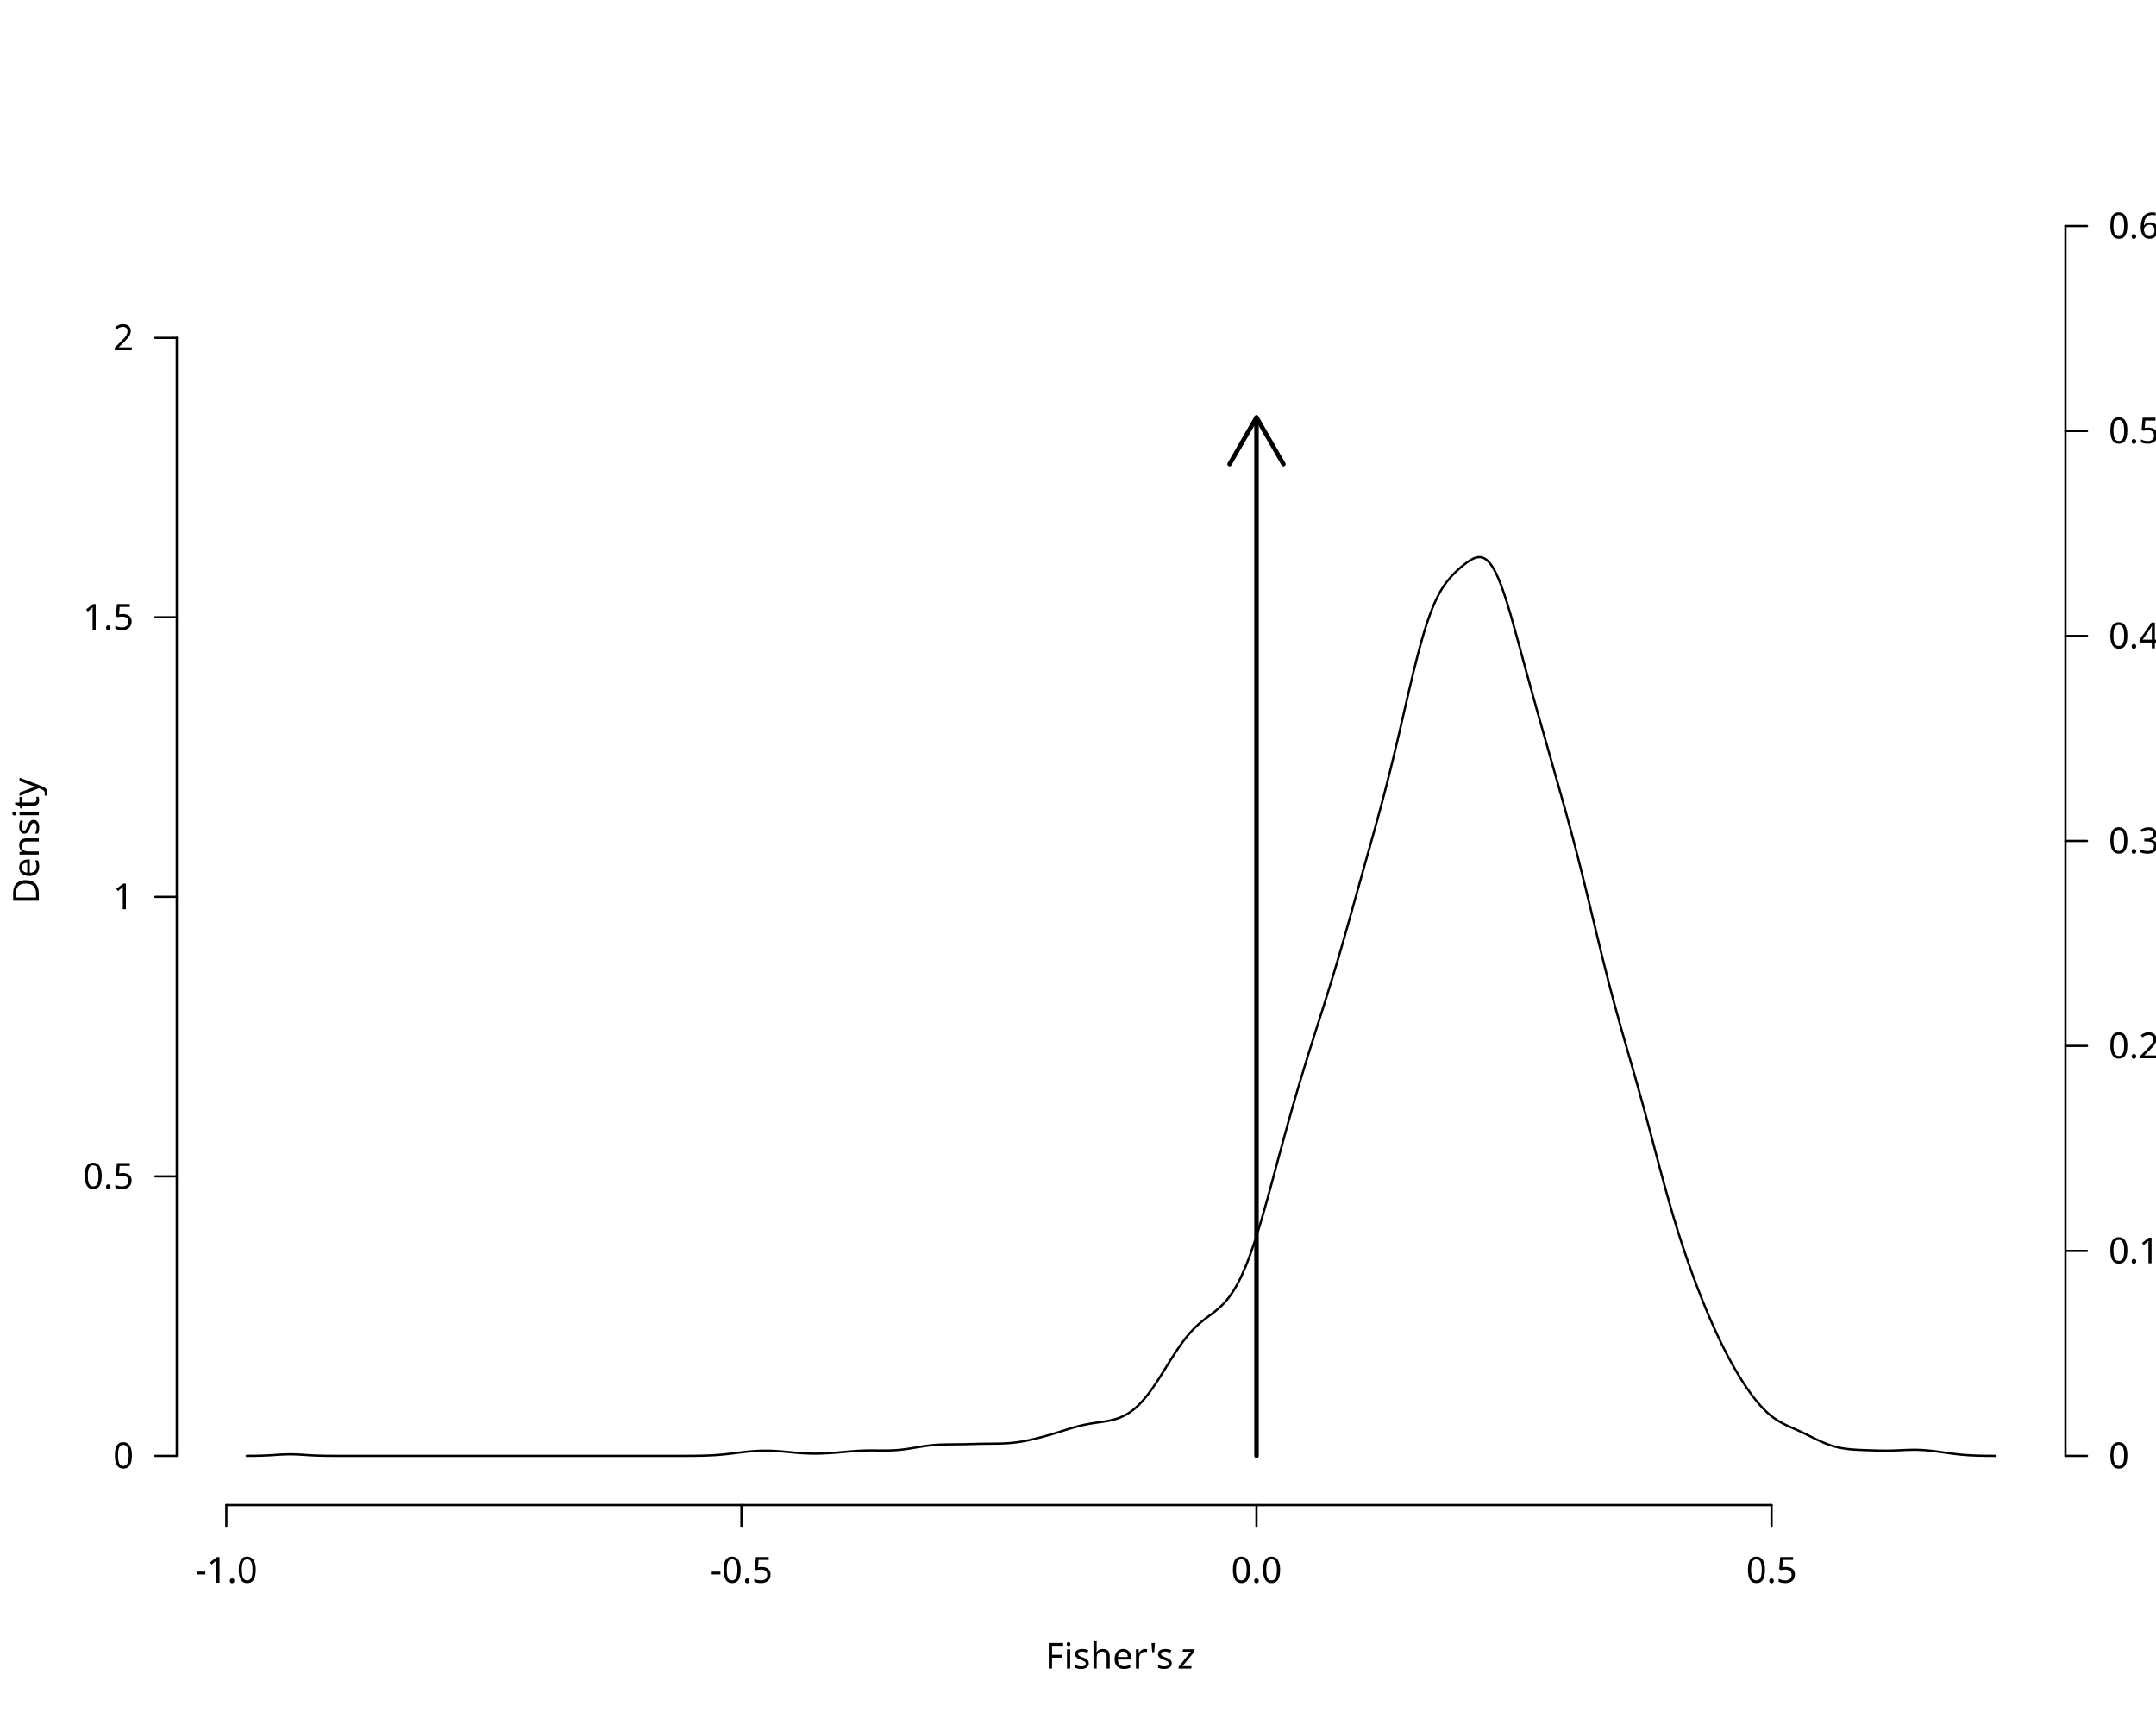
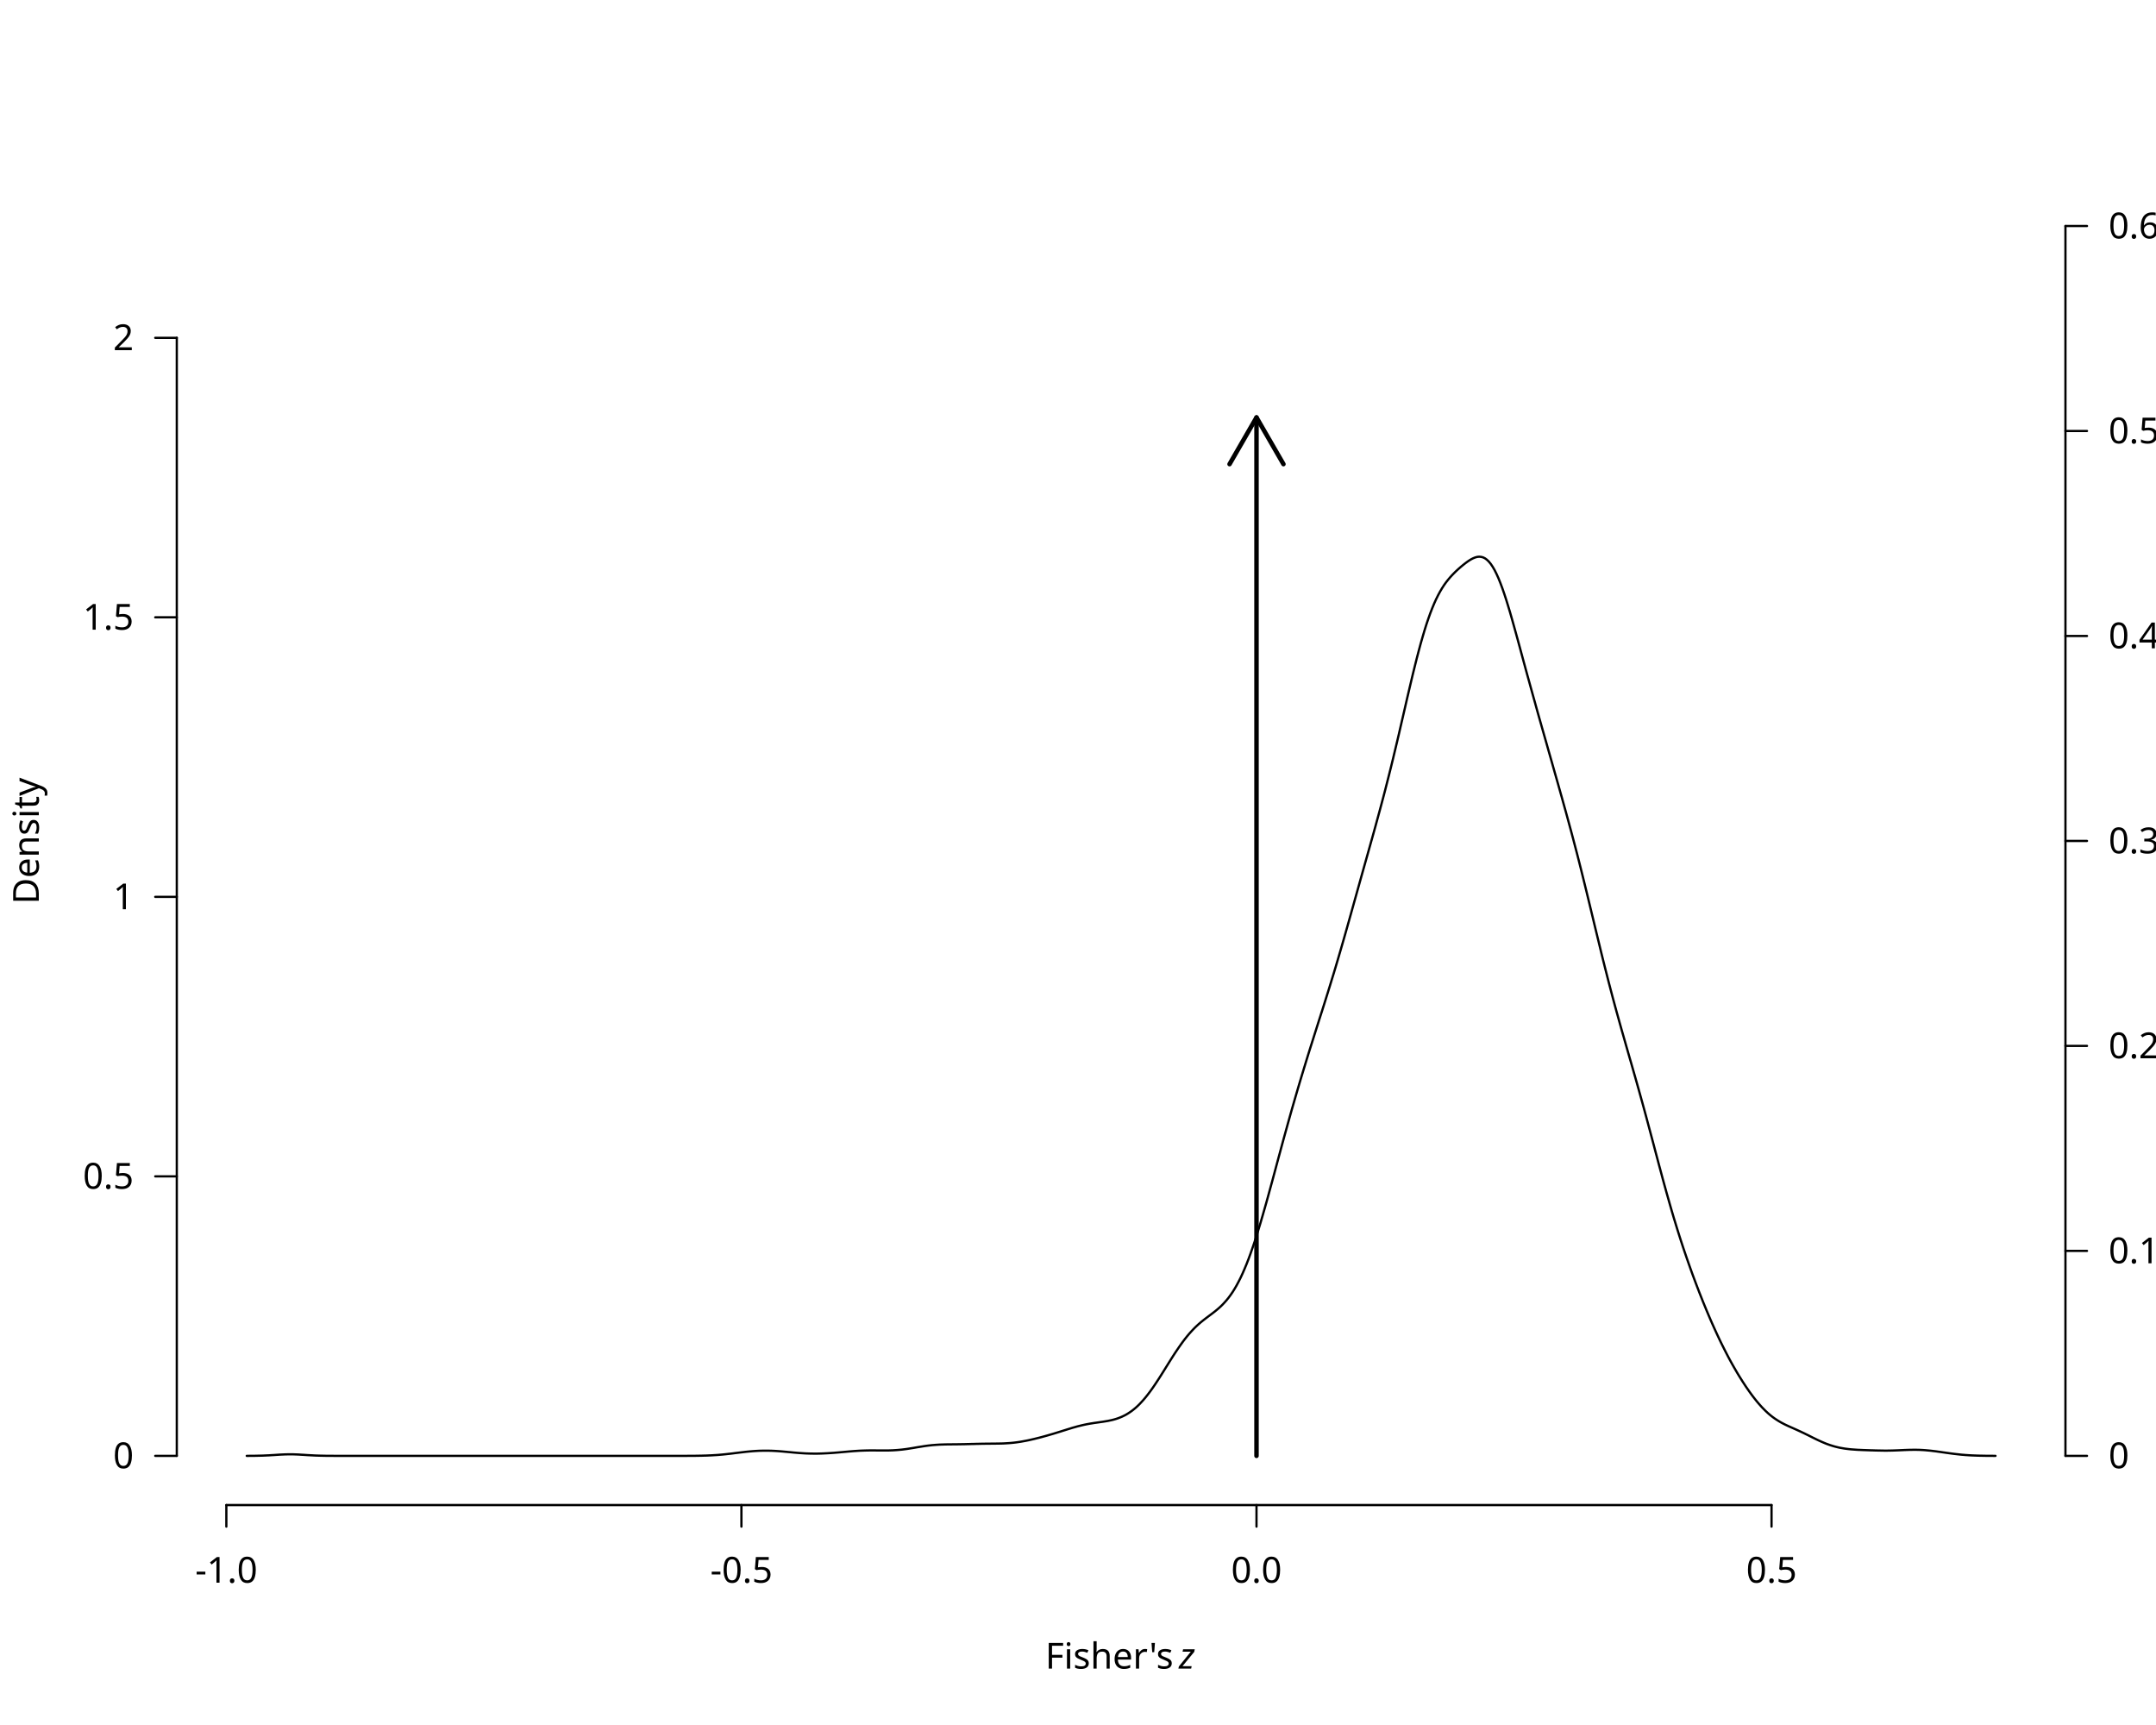
<svg xmlns="http://www.w3.org/2000/svg" class="svglite" data-engine-version="2.0" width="720.00pt" height="576.00pt" viewBox="0 0 720.00 576.00">
  <defs>
    <style type="text/css">
    .svglite line, .svglite polyline, .svglite polygon, .svglite path, .svglite rect, .svglite circle {
      fill: none;
      stroke: #000000;
      stroke-linecap: round;
      stroke-linejoin: round;
      stroke-miterlimit: 10.00;
    }
  </style>
  </defs>
  <rect width="100%" height="100%" style="stroke: none; fill: #FFFFFF;" />
  <defs>
    <clipPath id="cpMC4wMHw3MjAuMDB8MC4wMHw1NzYuMDA=">
      <rect x="0.00" y="0.00" width="720.00" height="576.00" />
    </clipPath>
  </defs>
  <g clip-path="url(#cpMC4wMHw3MjAuMDB8MC4wMHw1NzYuMDA=)">
    <text x="349.08" y="557.16" style="font-size: 12.00px; font-family: sans;" textLength="41.64px" lengthAdjust="spacingAndGlyphs">Fisher's</text>
    <text x="390.72" y="557.16" style="font-size: 12.00px; font-family: sans;" textLength="3.00px" lengthAdjust="spacingAndGlyphs"> </text>
    <text x="393.72" y="557.16" style="font-size: 12.00px; font-style: italic; font-family: sans;" textLength="6.00px" lengthAdjust="spacingAndGlyphs">z</text>
    <text transform="translate(12.96,280.80) rotate(-90)" text-anchor="middle" style="font-size: 12.00px; font-family: sans;" textLength="40.02px" lengthAdjust="spacingAndGlyphs">Density</text>
    <line x1="75.59" y1="502.56" x2="591.61" y2="502.56" style="stroke-width: 0.75;" />
    <line x1="75.59" y1="502.56" x2="75.59" y2="509.76" style="stroke-width: 0.75;" />
    <line x1="247.60" y1="502.56" x2="247.60" y2="509.76" style="stroke-width: 0.75;" />
    <line x1="419.61" y1="502.56" x2="419.61" y2="509.76" style="stroke-width: 0.75;" />
    <line x1="591.61" y1="502.56" x2="591.61" y2="509.76" style="stroke-width: 0.75;" />
    <text x="75.59" y="528.48" text-anchor="middle" style="font-size: 12.00px; font-family: sans;" textLength="20.68px" lengthAdjust="spacingAndGlyphs">-1.0</text>
    <text x="247.60" y="528.48" text-anchor="middle" style="font-size: 12.00px; font-family: sans;" textLength="20.68px" lengthAdjust="spacingAndGlyphs">-0.5</text>
    <text x="419.61" y="528.48" text-anchor="middle" style="font-size: 12.00px; font-family: sans;" textLength="16.68px" lengthAdjust="spacingAndGlyphs">0.0</text>
    <text x="591.61" y="528.48" text-anchor="middle" style="font-size: 12.00px; font-family: sans;" textLength="16.68px" lengthAdjust="spacingAndGlyphs">0.5</text>
    <line x1="59.04" y1="486.13" x2="59.04" y2="112.80" style="stroke-width: 0.75;" />
    <line x1="59.04" y1="486.13" x2="51.84" y2="486.13" style="stroke-width: 0.75;" />
    <line x1="59.04" y1="392.80" x2="51.84" y2="392.80" style="stroke-width: 0.75;" />
    <line x1="59.04" y1="299.47" x2="51.84" y2="299.47" style="stroke-width: 0.75;" />
    <line x1="59.04" y1="206.13" x2="51.84" y2="206.13" style="stroke-width: 0.75;" />
    <line x1="59.04" y1="112.80" x2="51.84" y2="112.80" style="stroke-width: 0.75;" />
    <text x="44.64" y="490.26" text-anchor="end" style="font-size: 12.00px; font-family: sans;" textLength="6.67px" lengthAdjust="spacingAndGlyphs">0</text>
    <text x="44.64" y="396.93" text-anchor="end" style="font-size: 12.00px; font-family: sans;" textLength="16.68px" lengthAdjust="spacingAndGlyphs">0.5</text>
    <text x="44.64" y="303.60" text-anchor="end" style="font-size: 12.00px; font-family: sans;" textLength="6.67px" lengthAdjust="spacingAndGlyphs">1</text>
    <text x="44.64" y="210.26" text-anchor="end" style="font-size: 12.00px; font-family: sans;" textLength="16.68px" lengthAdjust="spacingAndGlyphs">1.5</text>
    <text x="44.64" y="116.93" text-anchor="end" style="font-size: 12.00px; font-family: sans;" textLength="6.67px" lengthAdjust="spacingAndGlyphs">2</text>
    <line x1="689.76" y1="486.13" x2="689.76" y2="75.47" style="stroke-width: 0.75;" />
    <line x1="689.76" y1="486.13" x2="696.96" y2="486.13" style="stroke-width: 0.75;" />
    <line x1="689.76" y1="417.69" x2="696.96" y2="417.69" style="stroke-width: 0.75;" />
    <line x1="689.76" y1="349.24" x2="696.96" y2="349.24" style="stroke-width: 0.75;" />
    <line x1="689.76" y1="280.80" x2="696.96" y2="280.80" style="stroke-width: 0.75;" />
    <line x1="689.76" y1="212.36" x2="696.96" y2="212.36" style="stroke-width: 0.75;" />
    <line x1="689.76" y1="143.91" x2="696.96" y2="143.91" style="stroke-width: 0.75;" />
    <line x1="689.76" y1="75.47" x2="696.96" y2="75.47" style="stroke-width: 0.75;" />
    <text x="704.16" y="490.26" style="font-size: 12.00px; font-family: sans;" textLength="6.67px" lengthAdjust="spacingAndGlyphs">0</text>
    <text x="704.16" y="421.82" style="font-size: 12.00px; font-family: sans;" textLength="16.68px" lengthAdjust="spacingAndGlyphs">0.1</text>
    <text x="704.16" y="353.37" style="font-size: 12.00px; font-family: sans;" textLength="16.68px" lengthAdjust="spacingAndGlyphs">0.2</text>
    <text x="704.16" y="284.93" style="font-size: 12.00px; font-family: sans;" textLength="16.68px" lengthAdjust="spacingAndGlyphs">0.3</text>
    <text x="704.16" y="216.48" style="font-size: 12.00px; font-family: sans;" textLength="16.68px" lengthAdjust="spacingAndGlyphs">0.4</text>
    <text x="704.16" y="148.04" style="font-size: 12.00px; font-family: sans;" textLength="16.68px" lengthAdjust="spacingAndGlyphs">0.5</text>
    <text x="704.16" y="79.60" style="font-size: 12.00px; font-family: sans;" textLength="16.68px" lengthAdjust="spacingAndGlyphs">0.6</text>
    <text transform="translate(744.48,280.80) rotate(-90)" text-anchor="middle" style="font-size: 12.00px; font-family: sans;" textLength="56.03px" lengthAdjust="spacingAndGlyphs">Probability</text>
  </g>
  <defs>
    <clipPath id="cpNTkuMDR8Njg5Ljc2fDU5LjA0fDUwMi41Ng==">
      <rect x="59.04" y="59.04" width="630.72" height="443.52" />
    </clipPath>
  </defs>
  <g clip-path="url(#cpNTkuMDR8Njg5Ljc2fDU5LjA0fDUwMi41Ng==)">
-     <polyline points="82.40,486.13 82.84,486.13 83.27,486.12 83.71,486.12 84.15,486.12 84.59,486.11 85.02,486.11 85.46,486.10 85.90,486.09 86.34,486.08 86.78,486.07 87.22,486.06 87.66,486.05 88.11,486.03 88.55,486.01 88.99,485.99 89.43,485.97 89.88,485.95 90.32,485.92 90.76,485.89 91.21,485.87 91.65,485.84 92.10,485.81 92.54,485.78 92.99,485.75 93.44,485.72 93.88,485.70 94.33,485.68 94.78,485.66 95.23,485.64 95.67,485.63 96.12,485.62 96.57,485.61 97.02,485.61 97.47,485.62 97.92,485.62 98.38,485.64 98.83,485.65 99.28,485.67 99.73,485.69 100.19,485.72 100.64,485.75 101.09,485.77 101.55,485.80 102.00,485.83 102.46,485.86 102.91,485.89 103.37,485.91 103.83,485.94 104.28,485.96 104.74,485.99 105.20,486.01 105.66,486.03 106.11,486.04 106.57,486.06 107.03,486.07 107.49,486.08 107.95,486.09 108.41,486.10 108.88,486.11 109.34,486.11 109.80,486.12 110.26,486.12 110.73,486.12 111.19,486.12 111.65,486.13 112.12,486.13 112.58,486.13 113.05,486.13 113.51,486.13 113.98,486.13 114.45,486.13 114.91,486.13 115.38,486.13 115.85,486.13 116.32,486.13 116.79,486.13 117.26,486.13 117.73,486.13 118.20,486.13 118.67,486.13 119.14,486.13 119.61,486.13 120.08,486.13 120.56,486.13 121.03,486.13 121.50,486.13 121.98,486.13 122.45,486.13 122.93,486.13 123.40,486.13 123.88,486.13 124.35,486.13 124.83,486.13 125.31,486.13 125.78,486.13 126.26,486.13 126.74,486.13 127.22,486.13 127.70,486.13 128.18,486.13 128.66,486.13 129.14,486.13 129.62,486.13 130.10,486.13 130.59,486.13 131.07,486.13 131.55,486.13 132.04,486.13 132.52,486.13 133.00,486.13 133.49,486.13 133.98,486.13 134.46,486.13 134.95,486.13 135.43,486.13 135.92,486.13 136.41,486.13 136.90,486.13 137.39,486.13 137.88,486.13 138.37,486.13 138.86,486.13 139.35,486.13 139.84,486.13 140.33,486.13 140.82,486.13 141.31,486.13 141.81,486.13 142.30,486.13 142.79,486.13 143.29,486.13 143.78,486.13 144.28,486.13 144.78,486.13 145.27,486.13 145.77,486.13 146.27,486.13 146.76,486.13 147.26,486.13 147.76,486.13 148.26,486.13 148.76,486.13 149.26,486.13 149.76,486.13 150.26,486.13 150.76,486.13 151.27,486.13 151.77,486.13 152.27,486.13 152.77,486.13 153.28,486.13 153.78,486.13 154.29,486.13 154.79,486.13 155.30,486.13 155.81,486.13 156.31,486.13 156.82,486.13 157.33,486.13 157.84,486.13 158.34,486.13 158.85,486.13 159.36,486.13 159.87,486.13 160.38,486.13 160.90,486.13 161.41,486.13 161.92,486.13 162.43,486.13 162.95,486.13 163.46,486.13 163.97,486.13 164.49,486.13 165.00,486.13 165.52,486.13 166.03,486.13 166.55,486.13 167.07,486.13 167.59,486.13 168.10,486.13 168.62,486.13 169.14,486.13 169.66,486.13 170.18,486.13 170.70,486.13 171.22,486.13 171.74,486.13 172.27,486.13 172.79,486.13 173.31,486.13 173.83,486.13 174.36,486.13 174.88,486.13 175.41,486.13 175.93,486.13 176.46,486.13 176.98,486.13 177.51,486.13 178.04,486.13 178.57,486.13 179.10,486.13 179.62,486.13 180.15,486.13 180.68,486.13 181.21,486.13 181.74,486.13 182.28,486.13 182.81,486.13 183.34,486.13 183.87,486.13 184.40,486.13 184.94,486.13 185.47,486.13 186.01,486.13 186.54,486.13 187.08,486.13 187.61,486.13 188.15,486.13 188.69,486.13 189.23,486.13 189.76,486.13 190.30,486.13 190.84,486.13 191.38,486.13 191.92,486.13 192.46,486.13 193.00,486.13 193.54,486.13 194.09,486.13 194.63,486.13 195.17,486.13 195.72,486.13 196.26,486.13 196.80,486.13 197.35,486.13 197.89,486.13 198.44,486.13 198.99,486.13 199.53,486.13 200.08,486.13 200.63,486.13 201.18,486.13 201.73,486.13 202.28,486.13 202.83,486.13 203.38,486.13 203.93,486.13 204.48,486.13 205.03,486.13 205.58,486.13 206.14,486.13 206.69,486.13 207.24,486.13 207.80,486.13 208.35,486.13 208.91,486.13 209.46,486.13 210.02,486.13 210.58,486.13 211.13,486.13 211.69,486.13 212.25,486.13 212.81,486.13 213.37,486.13 213.93,486.13 214.49,486.13 215.05,486.13 215.61,486.13 216.17,486.13 216.73,486.13 217.30,486.13 217.86,486.13 218.42,486.13 218.99,486.13 219.55,486.13 220.12,486.13 220.68,486.13 221.25,486.13 221.81,486.13 222.38,486.13 222.95,486.13 223.52,486.13 224.08,486.13 224.65,486.13 225.22,486.13 225.79,486.13 226.36,486.13 226.93,486.13 227.51,486.13 228.08,486.13 228.65,486.13 229.22,486.13 229.80,486.12 230.37,486.12 230.94,486.12 231.52,486.11 232.09,486.11 232.67,486.10 233.25,486.09 233.82,486.08 234.40,486.07 234.98,486.05 235.55,486.04 236.13,486.02 236.71,485.99 237.29,485.97 237.87,485.94 238.45,485.91 239.03,485.87 239.61,485.83 240.20,485.78 240.78,485.73 241.36,485.68 241.94,485.62 242.53,485.56 243.11,485.49 243.70,485.43 244.28,485.36 244.87,485.29 245.45,485.21 246.04,485.14 246.63,485.07 247.21,485.00 247.80,484.93 248.39,484.86 248.98,484.79 249.57,484.73 250.16,484.67 250.75,484.62 251.34,484.57 251.93,484.53 252.52,484.49 253.11,484.46 253.71,484.43 254.30,484.42 254.89,484.40 255.49,484.40 256.08,484.40 256.68,484.41 257.27,484.42 257.87,484.44 258.46,484.47 259.06,484.50 259.66,484.54 260.25,484.58 260.85,484.63 261.45,484.68 262.05,484.74 262.65,484.79 263.25,484.85 263.85,484.90 264.45,484.96 265.05,485.02 265.65,485.07 266.25,485.12 266.86,485.17 267.46,485.21 268.06,485.25 268.67,485.29 269.27,485.32 269.88,485.34 270.48,485.36 271.09,485.37 271.69,485.38 272.30,485.38 272.91,485.38 273.51,485.37 274.12,485.35 274.73,485.33 275.34,485.30 275.95,485.27 276.56,485.24 277.17,485.20 277.78,485.16 278.39,485.12 279.00,485.07 279.61,485.02 280.22,484.97 280.83,484.91 281.45,484.86 282.06,484.80 282.67,484.75 283.29,484.69 283.90,484.64 284.52,484.59 285.13,484.54 285.75,484.50 286.36,484.46 286.98,484.42 287.60,484.39 288.21,484.37 288.83,484.35 289.45,484.33 290.07,484.32 290.69,484.31 291.30,484.31 291.92,484.31 292.54,484.32 293.17,484.32 293.79,484.33 294.41,484.33 295.03,484.33 295.65,484.33 296.27,484.33 296.90,484.32 297.52,484.30 298.14,484.28 298.77,484.24 299.39,484.20 300.02,484.15 300.64,484.10 301.27,484.03 301.89,483.95 302.52,483.87 303.14,483.78 303.77,483.68 304.40,483.58 305.03,483.48 305.65,483.37 306.28,483.27 306.91,483.16 307.54,483.06 308.17,482.96 308.80,482.86 309.43,482.78 310.06,482.69 310.69,482.62 311.32,482.55 311.96,482.50 312.59,482.45 313.22,482.41 313.85,482.37 314.49,482.35 315.12,482.33 315.75,482.31 316.39,482.30 317.02,482.29 317.66,482.29 318.29,482.28 318.93,482.28 319.56,482.27 320.20,482.26 320.84,482.25 321.47,482.24 322.11,482.23 322.75,482.22 323.38,482.20 324.02,482.18 324.66,482.17 325.30,482.15 325.94,482.13 326.58,482.12 327.22,482.10 327.86,482.09 328.50,482.08 329.14,482.07 329.78,482.07 330.42,482.06 331.06,482.06 331.70,482.05 332.35,482.04 332.99,482.04 333.63,482.02 334.27,482.01 334.92,481.99 335.56,481.96 336.20,481.93 336.85,481.88 337.49,481.83 338.14,481.77 338.78,481.70 339.43,481.62 340.07,481.53 340.72,481.43 341.37,481.32 342.01,481.21 342.66,481.08 343.31,480.95 343.95,480.81 344.60,480.67 345.25,480.51 345.90,480.36 346.54,480.20 347.19,480.03 347.84,479.86 348.49,479.68 349.14,479.51 349.79,479.32 350.44,479.14 351.09,478.95 351.74,478.75 352.39,478.56 353.04,478.36 353.69,478.16 354.34,477.95 354.99,477.75 355.65,477.54 356.30,477.34 356.95,477.13 357.60,476.93 358.25,476.74 358.91,476.55 359.56,476.37 360.21,476.19 360.87,476.03 361.52,475.88 362.17,475.73 362.83,475.60 363.48,475.47 364.14,475.36 364.79,475.25 365.45,475.15 366.10,475.05 366.76,474.96 367.41,474.87 368.07,474.78 368.72,474.68 369.38,474.57 370.04,474.45 370.69,474.32 371.35,474.17 372.00,474.00 372.66,473.81 373.32,473.60 373.98,473.35 374.63,473.08 375.29,472.77 375.95,472.42 376.61,472.04 377.26,471.62 377.92,471.16 378.58,470.65 379.24,470.10 379.90,469.50 380.56,468.86 381.21,468.16 381.87,467.43 382.53,466.65 383.19,465.82 383.85,464.96 384.51,464.06 385.17,463.12 385.83,462.15 386.49,461.16 387.15,460.14 387.81,459.10 388.47,458.05 389.13,457.00 389.79,455.93 390.45,454.88 391.11,453.83 391.77,452.79 392.43,451.77 393.10,450.77 393.76,449.80 394.42,448.86 395.08,447.96 395.74,447.09 396.40,446.26 397.06,445.47 397.73,444.71 398.39,444.00 399.05,443.33 399.71,442.70 400.37,442.10 401.03,441.53 401.70,440.99 402.36,440.47 403.02,439.97 403.68,439.47 404.35,438.98 405.01,438.48 405.67,437.96 406.33,437.42 407.00,436.86 407.66,436.25 408.32,435.60 408.98,434.90 409.65,434.14 410.31,433.32 410.97,432.42 411.64,431.45 412.30,430.39 412.96,429.25 413.62,428.03 414.29,426.70 414.95,425.28 415.61,423.77 416.28,422.16 416.94,420.46 417.60,418.67 418.26,416.78 418.93,414.82 419.59,412.77 420.25,410.65 420.92,408.46 421.58,406.21 422.24,403.90 422.91,401.55 423.57,399.16 424.23,396.75 424.90,394.31 425.56,391.85 426.22,389.39 426.88,386.93 427.55,384.48 428.21,382.04 428.87,379.62 429.54,377.21 430.20,374.83 430.86,372.47 431.52,370.14 432.19,367.83 432.85,365.55 433.51,363.29 434.17,361.07 434.84,358.86 435.50,356.68 436.16,354.53 436.82,352.39 437.48,350.27 438.15,348.17 438.81,346.07 439.47,343.99 440.13,341.91 440.79,339.83 441.46,337.75 442.12,335.67 442.78,333.57 443.44,331.45 444.10,329.32 444.76,327.17 445.43,325.00 446.09,322.80 446.75,320.58 447.41,318.33 448.07,316.06 448.73,313.76 449.39,311.45 450.05,309.12 450.71,306.77 451.37,304.42 452.03,302.06 452.69,299.70 453.35,297.34 454.01,294.98 454.67,292.63 455.33,290.28 455.99,287.93 456.65,285.58 457.31,283.24 457.97,280.89 458.63,278.53 459.29,276.16 459.94,273.77 460.60,271.35 461.26,268.91 461.92,266.44 462.58,263.92 463.23,261.37 463.89,258.77 464.55,256.13 465.21,253.44 465.86,250.71 466.52,247.94 467.18,245.15 467.83,242.32 468.49,239.48 469.15,236.64 469.80,233.80 470.46,230.97 471.12,228.18 471.77,225.44 472.43,222.76 473.08,220.16 473.74,217.64 474.39,215.22 475.05,212.90 475.70,210.70 476.35,208.63 477.01,206.68 477.66,204.86 478.32,203.17 478.97,201.60 479.62,200.17 480.28,198.85 480.93,197.64 481.58,196.54 482.23,195.54 482.88,194.63 483.54,193.79 484.19,193.01 484.84,192.29 485.49,191.61 486.14,190.97 486.79,190.36 487.44,189.78 488.09,189.22 488.74,188.69 489.39,188.18 490.04,187.71 490.69,187.27 491.34,186.88 491.99,186.54 492.64,186.28 493.29,186.11 493.93,186.03 494.58,186.07 495.23,186.24 495.88,186.55 496.52,187.01 497.17,187.63 497.82,188.41 498.46,189.35 499.11,190.47 499.75,191.75 500.40,193.18 501.04,194.77 501.69,196.50 502.33,198.36 502.98,200.33 503.62,202.40 504.27,204.56 504.91,206.78 505.55,209.06 506.19,211.38 506.84,213.72 507.48,216.07 508.12,218.44 508.76,220.80 509.40,223.16 510.04,225.50 510.69,227.83 511.33,230.15 511.97,232.46 512.61,234.75 513.24,237.03 513.88,239.29 514.52,241.55 515.16,243.80 515.80,246.05 516.44,248.29 517.07,250.53 517.71,252.76 518.35,255.00 518.98,257.24 519.62,259.48 520.26,261.72 520.89,263.97 521.53,266.23 522.16,268.50 522.80,270.78 523.43,273.08 524.06,275.40 524.70,277.75 525.33,280.12 525.96,282.52 526.60,284.95 527.23,287.41 527.86,289.91 528.49,292.43 529.12,294.98 529.75,297.55 530.38,300.14 531.01,302.75 531.64,305.36 532.27,307.98 532.90,310.59 533.53,313.19 534.16,315.77 534.78,318.34 535.41,320.87 536.04,323.38 536.67,325.85 537.29,328.28 537.92,330.68 538.54,333.04 539.17,335.36 539.79,337.65 540.42,339.91 541.04,342.14 541.66,344.35 542.29,346.54 542.91,348.71 543.53,350.88 544.15,353.04 544.78,355.20 545.40,357.37 546.02,359.54 546.64,361.73 547.26,363.93 547.88,366.15 548.50,368.40 549.12,370.65 549.74,372.93 550.35,375.23 550.97,377.53 551.59,379.85 552.21,382.17 552.82,384.50 553.44,386.82 554.05,389.13 554.67,391.42 555.28,393.69 555.90,395.94 556.51,398.16 557.13,400.35 557.74,402.50 558.35,404.60 558.96,406.67 559.58,408.69 560.19,410.68 560.80,412.62 561.41,414.51 562.02,416.37 562.63,418.19 563.24,419.98 563.85,421.73 564.46,423.44 565.06,425.13 565.67,426.78 566.28,428.41 566.89,430.01 567.49,431.57 568.10,433.12 568.70,434.63 569.31,436.12 569.91,437.58 570.52,439.02 571.12,440.43 571.72,441.81 572.33,443.17 572.93,444.50 573.53,445.80 574.13,447.08 574.73,448.33 575.34,449.55 575.94,450.75 576.54,451.92 577.13,453.06 577.73,454.17 578.33,455.26 578.93,456.33 579.53,457.37 580.12,458.38 580.72,459.37 581.32,460.34 581.91,461.28 582.51,462.20 583.10,463.09 583.70,463.96 584.29,464.80 584.88,465.62 585.48,466.41 586.07,467.17 586.66,467.91 587.25,468.61 587.85,469.29 588.44,469.94 589.03,470.55 589.62,471.14 590.21,471.69 590.79,472.21 591.38,472.70 591.97,473.15 592.56,473.58 593.15,473.99 593.73,474.36 594.32,474.71 594.90,475.04 595.49,475.36 596.07,475.65 596.66,475.93 597.24,476.21 597.82,476.47 598.41,476.73 598.99,476.99 599.57,477.25 600.15,477.51 600.73,477.77 601.31,478.04 601.89,478.31 602.47,478.59 603.05,478.87 603.63,479.16 604.21,479.44 604.79,479.73 605.36,480.02 605.94,480.31 606.52,480.59 607.09,480.87 607.67,481.13 608.24,481.39 608.82,481.64 609.39,481.88 609.96,482.11 610.54,482.32 611.11,482.52 611.68,482.71 612.25,482.88 612.82,483.04 613.39,483.18 613.96,483.32 614.53,483.44 615.10,483.55 615.67,483.64 616.24,483.73 616.81,483.81 617.37,483.87 617.94,483.93 618.51,483.98 619.07,484.03 619.64,484.06 620.20,484.10 620.76,484.13 621.33,484.15 621.89,484.18 622.45,484.20 623.02,484.22 623.58,484.24 624.14,484.26 624.70,484.28 625.26,484.29 625.82,484.31 626.38,484.33 626.94,484.34 627.50,484.36 628.05,484.37 628.61,484.37 629.17,484.38 629.72,484.38 630.28,484.38 630.83,484.37 631.39,484.36 631.94,484.35 632.50,484.33 633.05,484.31 633.60,484.29 634.16,484.27 634.71,484.24 635.26,484.22 635.81,484.19 636.36,484.17 636.91,484.15 637.46,484.13 638.01,484.12 638.56,484.11 639.11,484.10 639.65,484.10 640.20,484.11 640.75,484.13 641.29,484.15 641.84,484.17 642.38,484.20 642.93,484.24 643.47,484.29 644.02,484.34 644.56,484.39 645.10,484.45 645.64,484.52 646.18,484.58 646.73,484.66 647.27,484.73 647.81,484.80 648.35,484.88 648.89,484.96 649.42,485.03 649.96,485.11 650.50,485.18 651.04,485.26 651.57,485.33 652.11,485.40 652.65,485.47 653.18,485.53 653.71,485.59 654.25,485.65 654.78,485.71 655.32,485.76 655.85,485.80 656.38,485.85 656.91,485.88 657.44,485.92 657.97,485.95 658.50,485.98 659.03,486.00 659.56,486.02 660.09,486.04 660.62,486.06 661.15,486.07 661.68,486.08 662.20,486.09 662.73,486.10 663.26,486.11 663.78,486.11 664.31,486.12 664.83,486.12 665.35,486.12 665.88,486.13 666.40,486.13 " style="stroke-width: 0.75;" />
+     <polyline points="82.40,486.13 82.84,486.13 83.27,486.12 83.71,486.12 84.15,486.12 84.59,486.11 85.02,486.11 85.46,486.10 85.90,486.09 86.34,486.08 86.78,486.07 87.22,486.06 87.66,486.05 88.11,486.03 88.55,486.01 88.99,485.99 89.43,485.97 89.88,485.95 90.32,485.92 90.76,485.89 91.21,485.87 91.65,485.84 92.10,485.81 92.54,485.78 92.99,485.75 93.44,485.72 93.88,485.70 94.33,485.68 94.78,485.66 95.23,485.64 95.67,485.63 96.12,485.62 96.57,485.61 97.02,485.61 97.47,485.62 97.92,485.62 98.38,485.64 98.83,485.65 99.28,485.67 99.73,485.69 100.19,485.72 100.64,485.75 101.09,485.77 101.55,485.80 102.00,485.83 102.46,485.86 102.91,485.89 103.37,485.91 103.83,485.94 104.28,485.96 104.74,485.99 105.20,486.01 105.66,486.03 106.11,486.04 106.57,486.06 107.03,486.07 107.49,486.08 107.95,486.09 108.41,486.10 108.88,486.11 109.34,486.11 109.80,486.12 110.26,486.12 110.73,486.12 111.19,486.12 111.65,486.13 112.12,486.13 112.58,486.13 113.05,486.13 113.51,486.13 113.98,486.13 114.45,486.13 114.91,486.13 115.38,486.13 115.85,486.13 116.32,486.13 116.79,486.13 117.26,486.13 117.73,486.13 118.20,486.13 118.67,486.13 119.14,486.13 119.61,486.13 120.08,486.13 120.56,486.13 121.03,486.13 121.50,486.13 121.98,486.13 122.45,486.13 122.93,486.13 123.40,486.13 123.88,486.13 124.35,486.13 124.83,486.13 125.31,486.13 125.78,486.13 126.26,486.13 126.74,486.13 127.22,486.13 127.70,486.13 128.18,486.13 128.66,486.13 129.14,486.13 129.62,486.13 130.10,486.13 130.59,486.13 131.07,486.13 131.55,486.13 132.04,486.13 132.52,486.13 133.00,486.13 133.49,486.13 133.98,486.13 134.46,486.13 134.95,486.13 135.43,486.13 135.92,486.13 136.41,486.13 136.90,486.13 137.39,486.13 137.88,486.13 138.37,486.13 138.86,486.13 139.35,486.13 139.84,486.13 140.33,486.13 140.82,486.13 141.31,486.13 141.81,486.13 142.30,486.13 142.79,486.13 143.29,486.13 143.78,486.13 144.28,486.13 144.78,486.13 145.27,486.13 145.77,486.13 146.27,486.13 146.76,486.13 147.26,486.13 147.76,486.13 148.26,486.13 148.76,486.13 149.26,486.13 149.76,486.13 150.26,486.13 150.76,486.13 151.27,486.13 151.77,486.13 152.27,486.13 152.77,486.13 153.28,486.13 153.78,486.13 154.29,486.13 154.79,486.13 155.30,486.13 155.81,486.13 156.31,486.13 156.82,486.13 157.33,486.13 157.84,486.13 158.34,486.13 158.85,486.13 159.36,486.13 159.87,486.13 160.38,486.13 160.90,486.13 161.41,486.13 161.92,486.13 162.43,486.13 162.95,486.13 163.46,486.13 163.97,486.13 164.49,486.13 165.00,486.13 165.52,486.13 166.03,486.13 166.55,486.13 167.07,486.13 167.59,486.13 168.10,486.13 168.62,486.13 169.14,486.13 169.66,486.13 170.18,486.13 170.70,486.13 171.22,486.13 171.74,486.13 172.27,486.13 172.79,486.13 173.31,486.13 173.83,486.13 174.36,486.13 174.88,486.13 175.41,486.13 175.93,486.13 176.46,486.13 176.98,486.13 177.51,486.13 178.04,486.13 178.57,486.13 179.10,486.13 179.62,486.13 180.15,486.13 180.68,486.13 181.21,486.13 181.74,486.13 182.28,486.13 182.81,486.13 183.34,486.13 183.87,486.13 184.40,486.13 184.94,486.13 185.47,486.13 186.01,486.13 186.54,486.13 187.08,486.13 187.61,486.13 188.15,486.13 188.69,486.13 189.23,486.13 189.76,486.13 190.30,486.13 190.84,486.13 191.38,486.13 191.92,486.13 192.46,486.13 193.00,486.13 193.54,486.13 194.09,486.13 194.63,486.13 195.17,486.13 195.72,486.13 196.26,486.13 196.80,486.13 197.35,486.13 197.89,486.13 198.44,486.13 198.99,486.13 199.53,486.13 200.08,486.13 200.63,486.13 201.18,486.13 201.73,486.13 202.28,486.13 202.83,486.13 203.38,486.13 203.93,486.13 204.48,486.13 205.03,486.13 205.58,486.13 206.14,486.13 206.69,486.13 207.24,486.13 207.80,486.13 208.35,486.13 208.91,486.13 209.46,486.13 210.02,486.13 210.58,486.13 211.13,486.13 211.69,486.13 212.25,486.13 212.81,486.13 213.37,486.13 213.93,486.13 214.49,486.13 215.05,486.13 215.61,486.13 216.17,486.13 216.73,486.13 217.30,486.13 217.86,486.13 218.42,486.13 218.99,486.13 219.55,486.13 220.12,486.13 220.68,486.13 221.25,486.13 221.81,486.13 222.38,486.13 222.95,486.13 223.52,486.13 224.08,486.13 224.65,486.13 225.22,486.13 225.79,486.13 226.36,486.13 226.93,486.13 227.51,486.13 228.08,486.13 228.65,486.13 229.22,486.13 229.80,486.12 230.37,486.12 230.94,486.12 231.52,486.11 232.09,486.11 232.67,486.10 233.25,486.09 233.82,486.08 234.40,486.07 234.98,486.05 235.55,486.04 236.13,486.02 236.71,485.99 237.29,485.97 237.87,485.94 238.45,485.90 239.03,485.87 239.61,485.83 240.20,485.78 240.78,485.73 241.36,485.68 241.94,485.62 242.53,485.56 243.11,485.49 243.70,485.43 244.28,485.36 244.87,485.29 245.45,485.21 246.04,485.14 246.63,485.07 247.21,485.00 247.80,484.93 248.39,484.86 248.98,484.79 249.57,484.73 250.16,484.67 250.75,484.62 251.34,484.57 251.93,484.53 252.52,484.49 253.11,484.46 253.71,484.43 254.30,484.42 254.89,484.40 255.49,484.40 256.08,484.40 256.68,484.41 257.27,484.42 257.87,484.44 258.46,484.47 259.06,484.50 259.66,484.54 260.25,484.58 260.85,484.63 261.45,484.68 262.05,484.74 262.65,484.79 263.25,484.85 263.85,484.90 264.45,484.96 265.05,485.02 265.65,485.07 266.25,485.12 266.86,485.17 267.46,485.21 268.06,485.25 268.67,485.29 269.27,485.32 269.88,485.34 270.48,485.36 271.09,485.37 271.69,485.38 272.30,485.38 272.91,485.38 273.51,485.37 274.12,485.35 274.73,485.33 275.34,485.30 275.95,485.27 276.56,485.24 277.17,485.20 277.78,485.16 278.39,485.12 279.00,485.07 279.61,485.02 280.22,484.97 280.83,484.91 281.45,484.86 282.06,484.80 282.67,484.75 283.29,484.69 283.90,484.64 284.52,484.59 285.13,484.54 285.75,484.50 286.36,484.46 286.98,484.42 287.60,484.39 288.21,484.37 288.83,484.35 289.45,484.33 290.07,484.32 290.69,484.31 291.30,484.31 291.92,484.31 292.54,484.32 293.17,484.32 293.79,484.33 294.41,484.33 295.03,484.33 295.65,484.33 296.27,484.33 296.90,484.32 297.52,484.30 298.14,484.28 298.77,484.24 299.39,484.20 300.02,484.15 300.64,484.09 301.27,484.03 301.89,483.95 302.52,483.87 303.14,483.78 303.77,483.68 304.40,483.58 305.03,483.48 305.65,483.37 306.28,483.26 306.91,483.16 307.54,483.06 308.17,482.96 308.80,482.86 309.43,482.77 310.06,482.69 310.69,482.62 311.32,482.55 311.96,482.50 312.59,482.45 313.22,482.41 313.85,482.37 314.49,482.35 315.12,482.33 315.75,482.31 316.39,482.30 317.02,482.29 317.66,482.29 318.29,482.28 318.93,482.27 319.56,482.27 320.20,482.26 320.84,482.25 321.47,482.24 322.11,482.23 322.75,482.21 323.38,482.20 324.02,482.18 324.66,482.16 325.30,482.15 325.94,482.13 326.58,482.12 327.22,482.10 327.86,482.09 328.50,482.08 329.14,482.07 329.78,482.07 330.42,482.06 331.06,482.05 331.70,482.05 332.35,482.04 332.99,482.03 333.63,482.02 334.27,482.01 334.92,481.99 335.56,481.96 336.20,481.92 336.85,481.88 337.49,481.83 338.14,481.77 338.78,481.70 339.43,481.62 340.07,481.53 340.72,481.43 341.37,481.32 342.01,481.20 342.66,481.08 343.31,480.95 343.95,480.81 344.60,480.66 345.25,480.51 345.90,480.35 346.54,480.19 347.19,480.03 347.84,479.86 348.49,479.68 349.14,479.50 349.79,479.32 350.44,479.13 351.09,478.94 351.74,478.75 352.39,478.55 353.04,478.35 353.69,478.15 354.34,477.95 354.99,477.74 355.65,477.54 356.30,477.33 356.95,477.13 357.60,476.93 358.25,476.73 358.91,476.55 359.56,476.36 360.21,476.19 360.87,476.03 361.52,475.87 362.17,475.73 362.83,475.59 363.48,475.47 364.14,475.35 364.79,475.25 365.45,475.14 366.10,475.05 366.76,474.96 367.41,474.86 368.07,474.77 368.72,474.67 369.38,474.56 370.04,474.45 370.69,474.31 371.35,474.17 372.00,474.00 372.66,473.81 373.32,473.59 373.98,473.34 374.63,473.07 375.29,472.76 375.95,472.42 376.61,472.03 377.26,471.61 377.92,471.15 378.58,470.64 379.24,470.09 379.90,469.49 380.56,468.84 381.21,468.15 381.87,467.42 382.53,466.64 383.19,465.81 383.85,464.95 384.51,464.05 385.17,463.11 385.83,462.14 386.49,461.14 387.15,460.13 387.81,459.09 388.47,458.04 389.13,456.98 389.79,455.92 390.45,454.86 391.11,453.81 391.77,452.77 392.43,451.75 393.10,450.76 393.76,449.79 394.42,448.85 395.08,447.94 395.74,447.07 396.40,446.24 397.06,445.45 397.73,444.70 398.39,443.99 399.05,443.31 399.71,442.68 400.37,442.08 401.03,441.51 401.70,440.97 402.36,440.45 403.02,439.95 403.68,439.45 404.35,438.95 405.01,438.45 405.67,437.94 406.33,437.40 407.00,436.83 407.66,436.23 408.32,435.58 408.98,434.87 409.65,434.11 410.31,433.29 410.97,432.39 411.64,431.42 412.30,430.36 412.96,429.22 413.62,427.99 414.29,426.67 414.95,425.25 415.61,423.73 416.28,422.12 416.94,420.42 417.60,418.63 418.26,416.75 418.93,414.78 419.59,412.73 420.25,410.61 420.92,408.42 421.58,406.16 422.24,403.86 422.91,401.51 423.57,399.12 424.23,396.70 424.90,394.26 425.56,391.81 426.22,389.35 426.88,386.89 427.55,384.43 428.21,381.99 428.87,379.57 429.54,377.16 430.20,374.78 430.86,372.42 431.52,370.08 432.19,367.77 432.85,365.49 433.51,363.24 434.17,361.01 434.84,358.80 435.50,356.62 436.16,354.46 436.82,352.32 437.48,350.20 438.15,348.10 438.81,346.01 439.47,343.92 440.13,341.84 440.79,339.76 441.46,337.68 442.12,335.59 442.78,333.49 443.44,331.38 444.10,329.25 444.76,327.09 445.43,324.92 446.09,322.72 446.75,320.49 447.41,318.24 448.07,315.97 448.73,313.68 449.39,311.36 450.05,309.03 450.71,306.68 451.37,304.33 452.03,301.97 452.69,299.61 453.35,297.25 454.01,294.89 454.67,292.53 455.33,290.18 455.99,287.83 456.65,285.49 457.31,283.14 457.97,280.79 458.63,278.43 459.29,276.05 459.94,273.66 460.60,271.25 461.26,268.80 461.92,266.33 462.58,263.81 463.23,261.25 463.89,258.66 464.55,256.01 465.21,253.32 465.86,250.59 466.52,247.83 467.18,245.03 467.83,242.20 468.49,239.36 469.15,236.51 469.80,233.67 470.46,230.85 471.12,228.06 471.77,225.32 472.43,222.64 473.08,220.03 473.74,217.51 474.39,215.09 475.05,212.78 475.70,210.58 476.35,208.50 477.01,206.55 477.66,204.73 478.32,203.03 478.97,201.47 479.62,200.03 480.28,198.71 480.93,197.51 481.58,196.41 482.23,195.40 482.88,194.49 483.54,193.65 484.19,192.87 484.84,192.15 485.49,191.47 486.14,190.83 486.79,190.22 487.44,189.64 488.09,189.08 488.74,188.55 489.39,188.04 490.04,187.56 490.69,187.12 491.34,186.73 491.99,186.40 492.64,186.14 493.29,185.96 493.93,185.89 494.58,185.94 495.23,186.10 495.88,186.41 496.52,186.87 497.17,187.49 497.82,188.27 498.46,189.22 499.11,190.33 499.75,191.61 500.40,193.05 501.04,194.64 501.69,196.37 502.33,198.22 502.98,200.20 503.62,202.27 504.27,204.42 504.91,206.65 505.55,208.93 506.19,211.24 506.84,213.59 507.48,215.94 508.12,218.31 508.76,220.67 509.40,223.03 510.04,225.37 510.69,227.71 511.33,230.03 511.97,232.33 512.61,234.62 513.24,236.90 513.88,239.17 514.52,241.43 515.16,243.68 515.80,245.93 516.44,248.17 517.07,250.41 517.71,252.65 518.35,254.89 518.98,257.13 519.62,259.37 520.26,261.61 520.89,263.86 521.53,266.12 522.16,268.39 522.80,270.68 523.43,272.98 524.06,275.30 524.70,277.65 525.33,280.02 525.96,282.42 526.60,284.85 527.23,287.32 527.86,289.81 528.49,292.34 529.12,294.89 529.75,297.46 530.38,300.05 531.01,302.66 531.64,305.27 532.27,307.89 532.90,310.50 533.53,313.10 534.16,315.69 534.78,318.25 535.41,320.79 536.04,323.30 536.67,325.77 537.29,328.20 537.92,330.60 538.54,332.96 539.17,335.29 539.79,337.58 540.42,339.84 541.04,342.07 541.66,344.28 542.29,346.47 542.91,348.65 543.53,350.81 544.15,352.98 544.78,355.14 545.40,357.31 546.02,359.48 546.64,361.67 547.26,363.87 547.88,366.10 548.50,368.34 549.12,370.60 549.74,372.88 550.35,375.17 550.97,377.48 551.59,379.80 552.21,382.12 552.82,384.45 553.44,386.77 554.05,389.08 554.67,391.37 555.28,393.65 555.90,395.90 556.51,398.12 557.13,400.30 557.74,402.45 558.35,404.56 558.96,406.63 559.58,408.65 560.19,410.64 560.80,412.58 561.41,414.48 562.02,416.34 562.63,418.16 563.24,419.94 563.85,421.69 564.46,423.41 565.06,425.10 565.67,426.75 566.28,428.38 566.89,429.98 567.49,431.55 568.10,433.09 568.70,434.61 569.31,436.10 569.91,437.56 570.52,439.00 571.12,440.41 571.72,441.79 572.33,443.15 572.93,444.48 573.53,445.78 574.13,447.06 574.73,448.31 575.34,449.53 575.94,450.73 576.54,451.90 577.13,453.04 577.73,454.16 578.33,455.25 578.93,456.31 579.53,457.35 580.12,458.37 580.72,459.36 581.32,460.32 581.91,461.26 582.51,462.18 583.10,463.08 583.70,463.94 584.29,464.79 584.88,465.60 585.48,466.40 586.07,467.16 586.66,467.90 587.25,468.60 587.85,469.28 588.44,469.93 589.03,470.54 589.62,471.13 590.21,471.68 590.79,472.20 591.38,472.69 591.97,473.15 592.56,473.58 593.15,473.98 593.73,474.35 594.32,474.71 594.90,475.04 595.49,475.35 596.07,475.65 596.66,475.93 597.24,476.20 597.82,476.46 598.41,476.72 598.99,476.98 599.57,477.24 600.15,477.50 600.73,477.77 601.31,478.03 601.89,478.31 602.47,478.58 603.05,478.87 603.63,479.15 604.21,479.44 604.79,479.73 605.36,480.02 605.94,480.30 606.52,480.59 607.09,480.86 607.67,481.13 608.24,481.39 608.82,481.64 609.39,481.88 609.96,482.11 610.54,482.32 611.11,482.52 611.68,482.70 612.25,482.88 612.82,483.04 613.39,483.18 613.96,483.32 614.53,483.44 615.10,483.54 615.67,483.64 616.24,483.73 616.81,483.80 617.37,483.87 617.94,483.93 618.51,483.98 619.07,484.02 619.64,484.06 620.20,484.10 620.76,484.13 621.33,484.15 621.89,484.18 622.45,484.20 623.02,484.22 623.58,484.24 624.14,484.26 624.70,484.28 625.26,484.29 625.82,484.31 626.38,484.33 626.94,484.34 627.50,484.35 628.05,484.36 628.61,484.37 629.17,484.38 629.72,484.38 630.28,484.38 630.83,484.37 631.39,484.36 631.94,484.35 632.50,484.33 633.05,484.31 633.60,484.29 634.16,484.27 634.71,484.24 635.26,484.22 635.81,484.19 636.36,484.17 636.91,484.15 637.46,484.13 638.01,484.12 638.56,484.11 639.11,484.10 639.65,484.10 640.20,484.11 640.75,484.12 641.29,484.14 641.84,484.17 642.38,484.20 642.93,484.24 643.47,484.29 644.02,484.34 644.56,484.39 645.10,484.45 645.64,484.52 646.18,484.58 646.73,484.65 647.27,484.73 647.81,484.80 648.35,484.88 648.89,484.96 649.42,485.03 649.96,485.11 650.50,485.18 651.04,485.26 651.57,485.33 652.11,485.40 652.65,485.47 653.18,485.53 653.71,485.59 654.25,485.65 654.78,485.71 655.32,485.76 655.85,485.80 656.38,485.85 656.91,485.88 657.44,485.92 657.97,485.95 658.50,485.98 659.03,486.00 659.56,486.02 660.09,486.04 660.62,486.06 661.15,486.07 661.68,486.08 662.20,486.09 662.73,486.10 663.26,486.11 663.78,486.11 664.31,486.12 664.83,486.12 665.35,486.12 665.88,486.13 666.40,486.13 " style="stroke-width: 0.75;" />
    <line x1="419.61" y1="486.13" x2="419.61" y2="139.39" style="stroke-width: 1.50;" />
    <polyline points="428.61,154.98 419.61,139.39 410.61,154.98 " style="stroke-width: 1.50;" />
  </g>
</svg>
